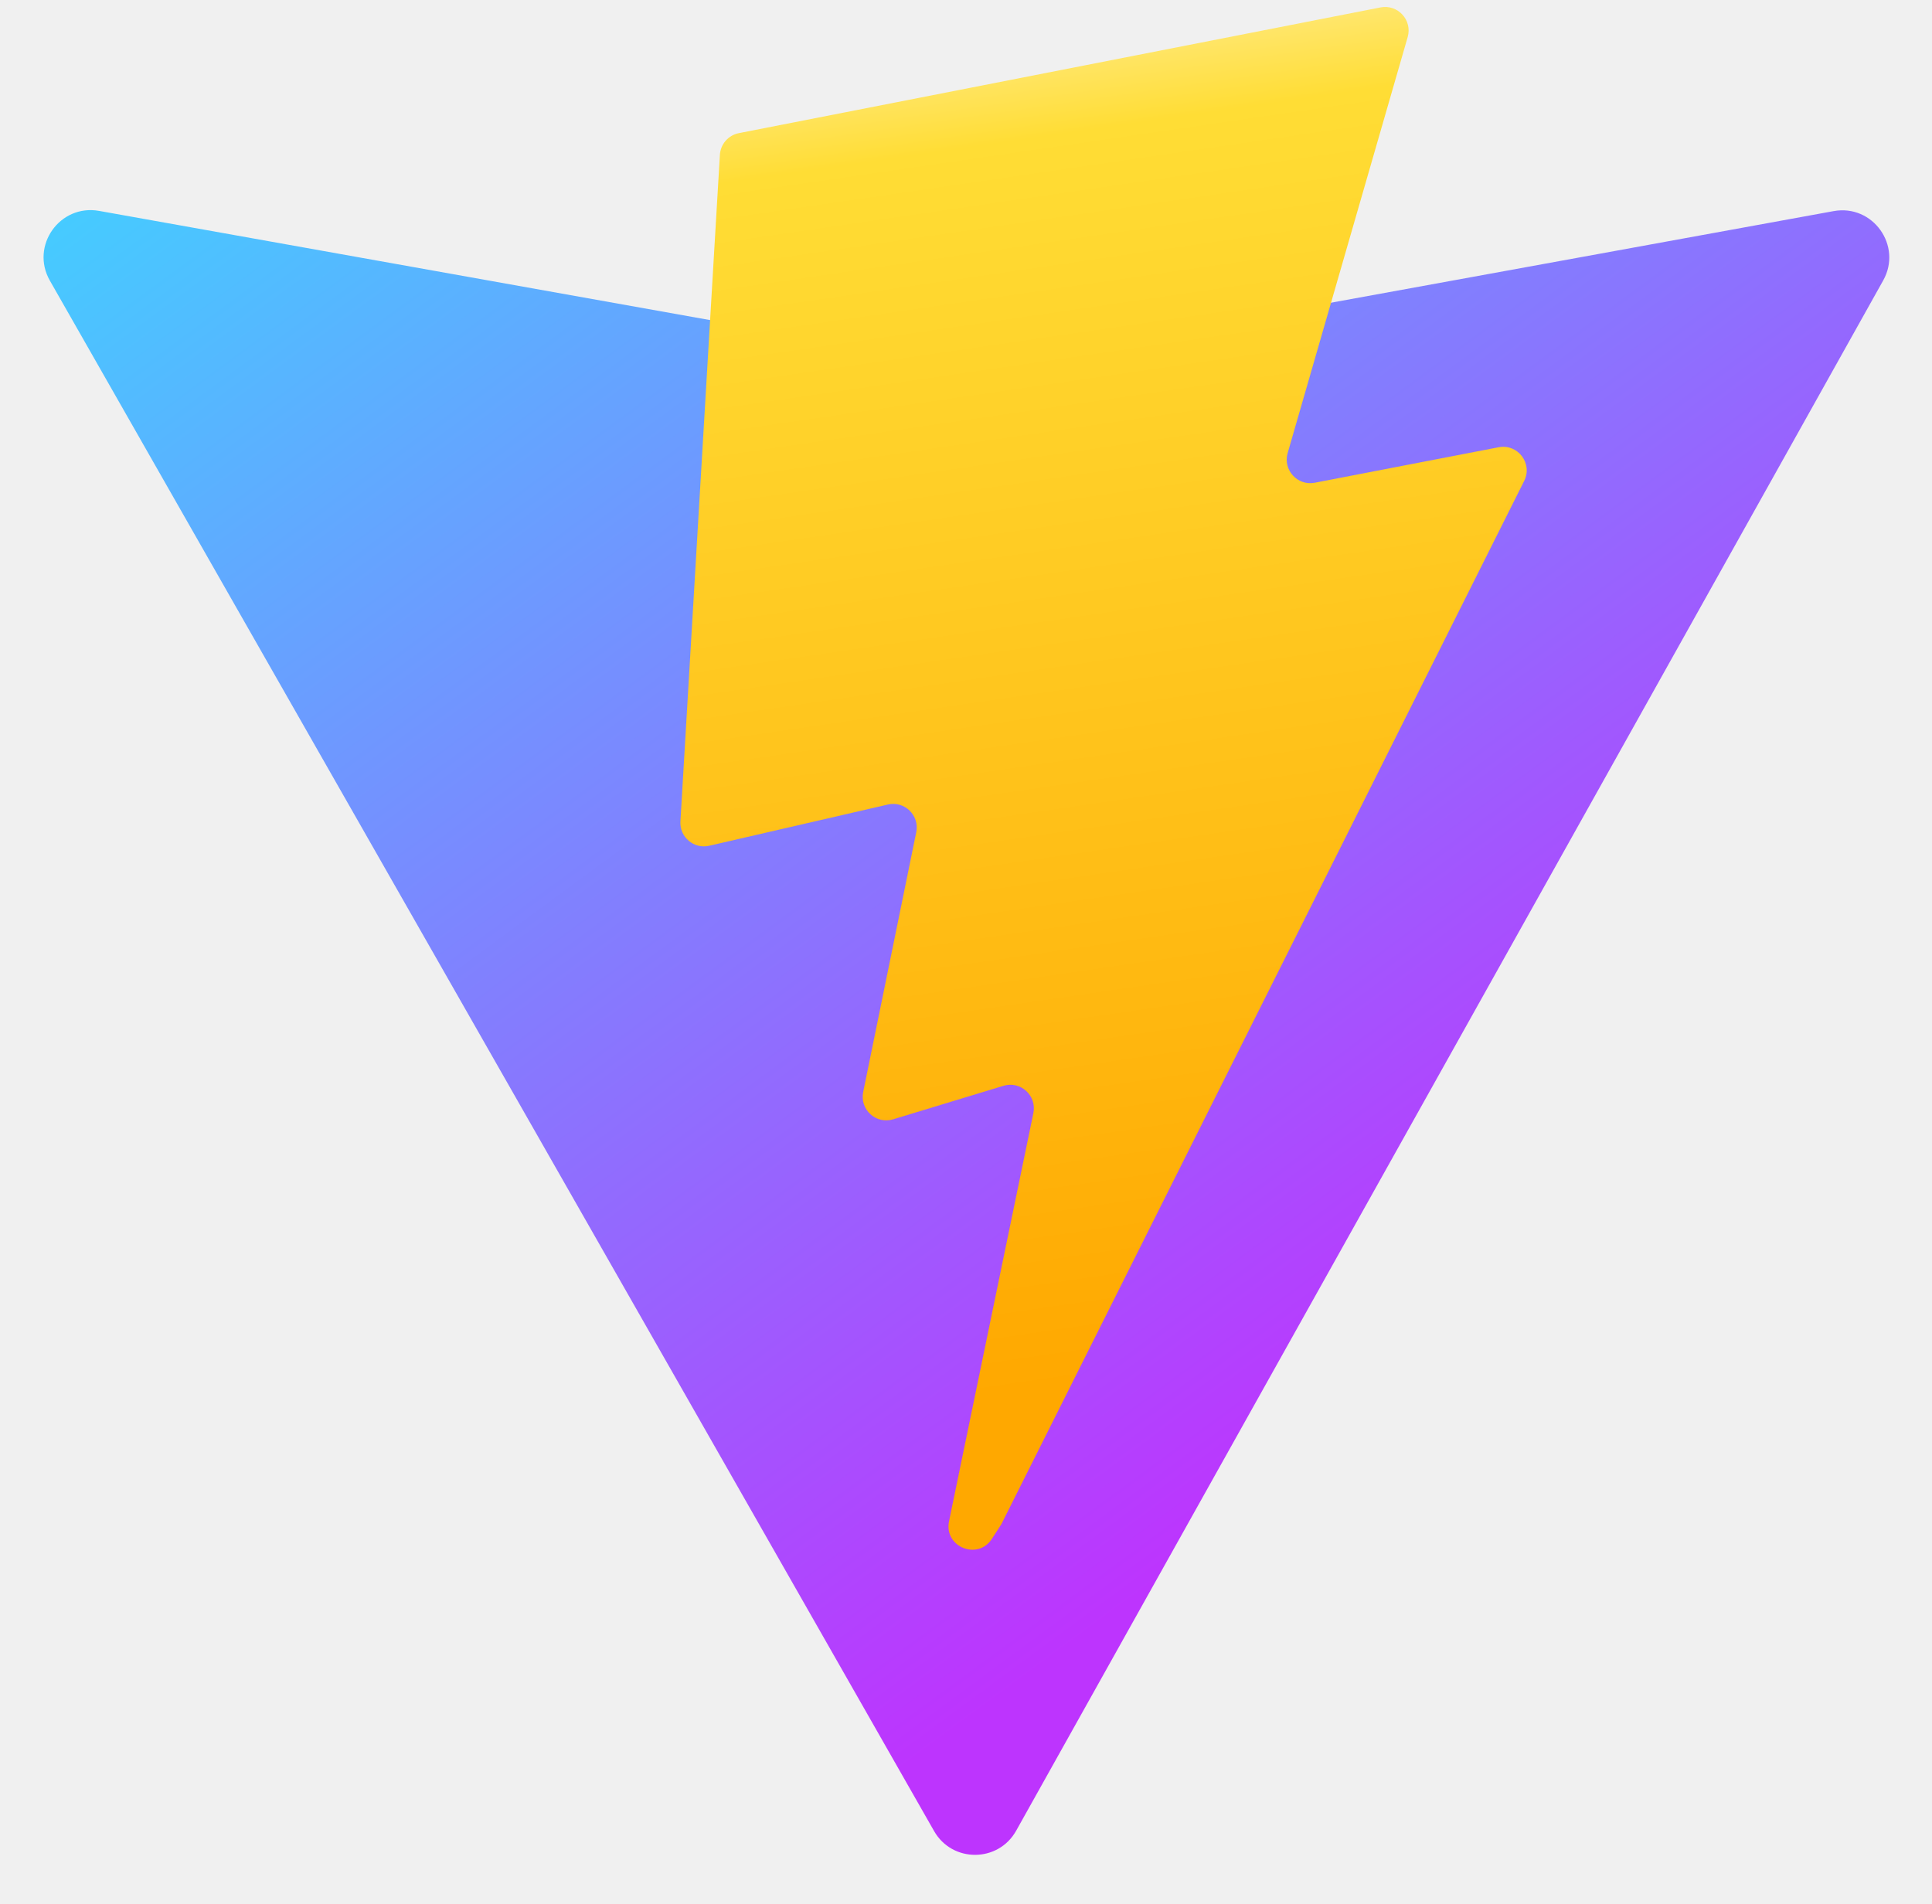
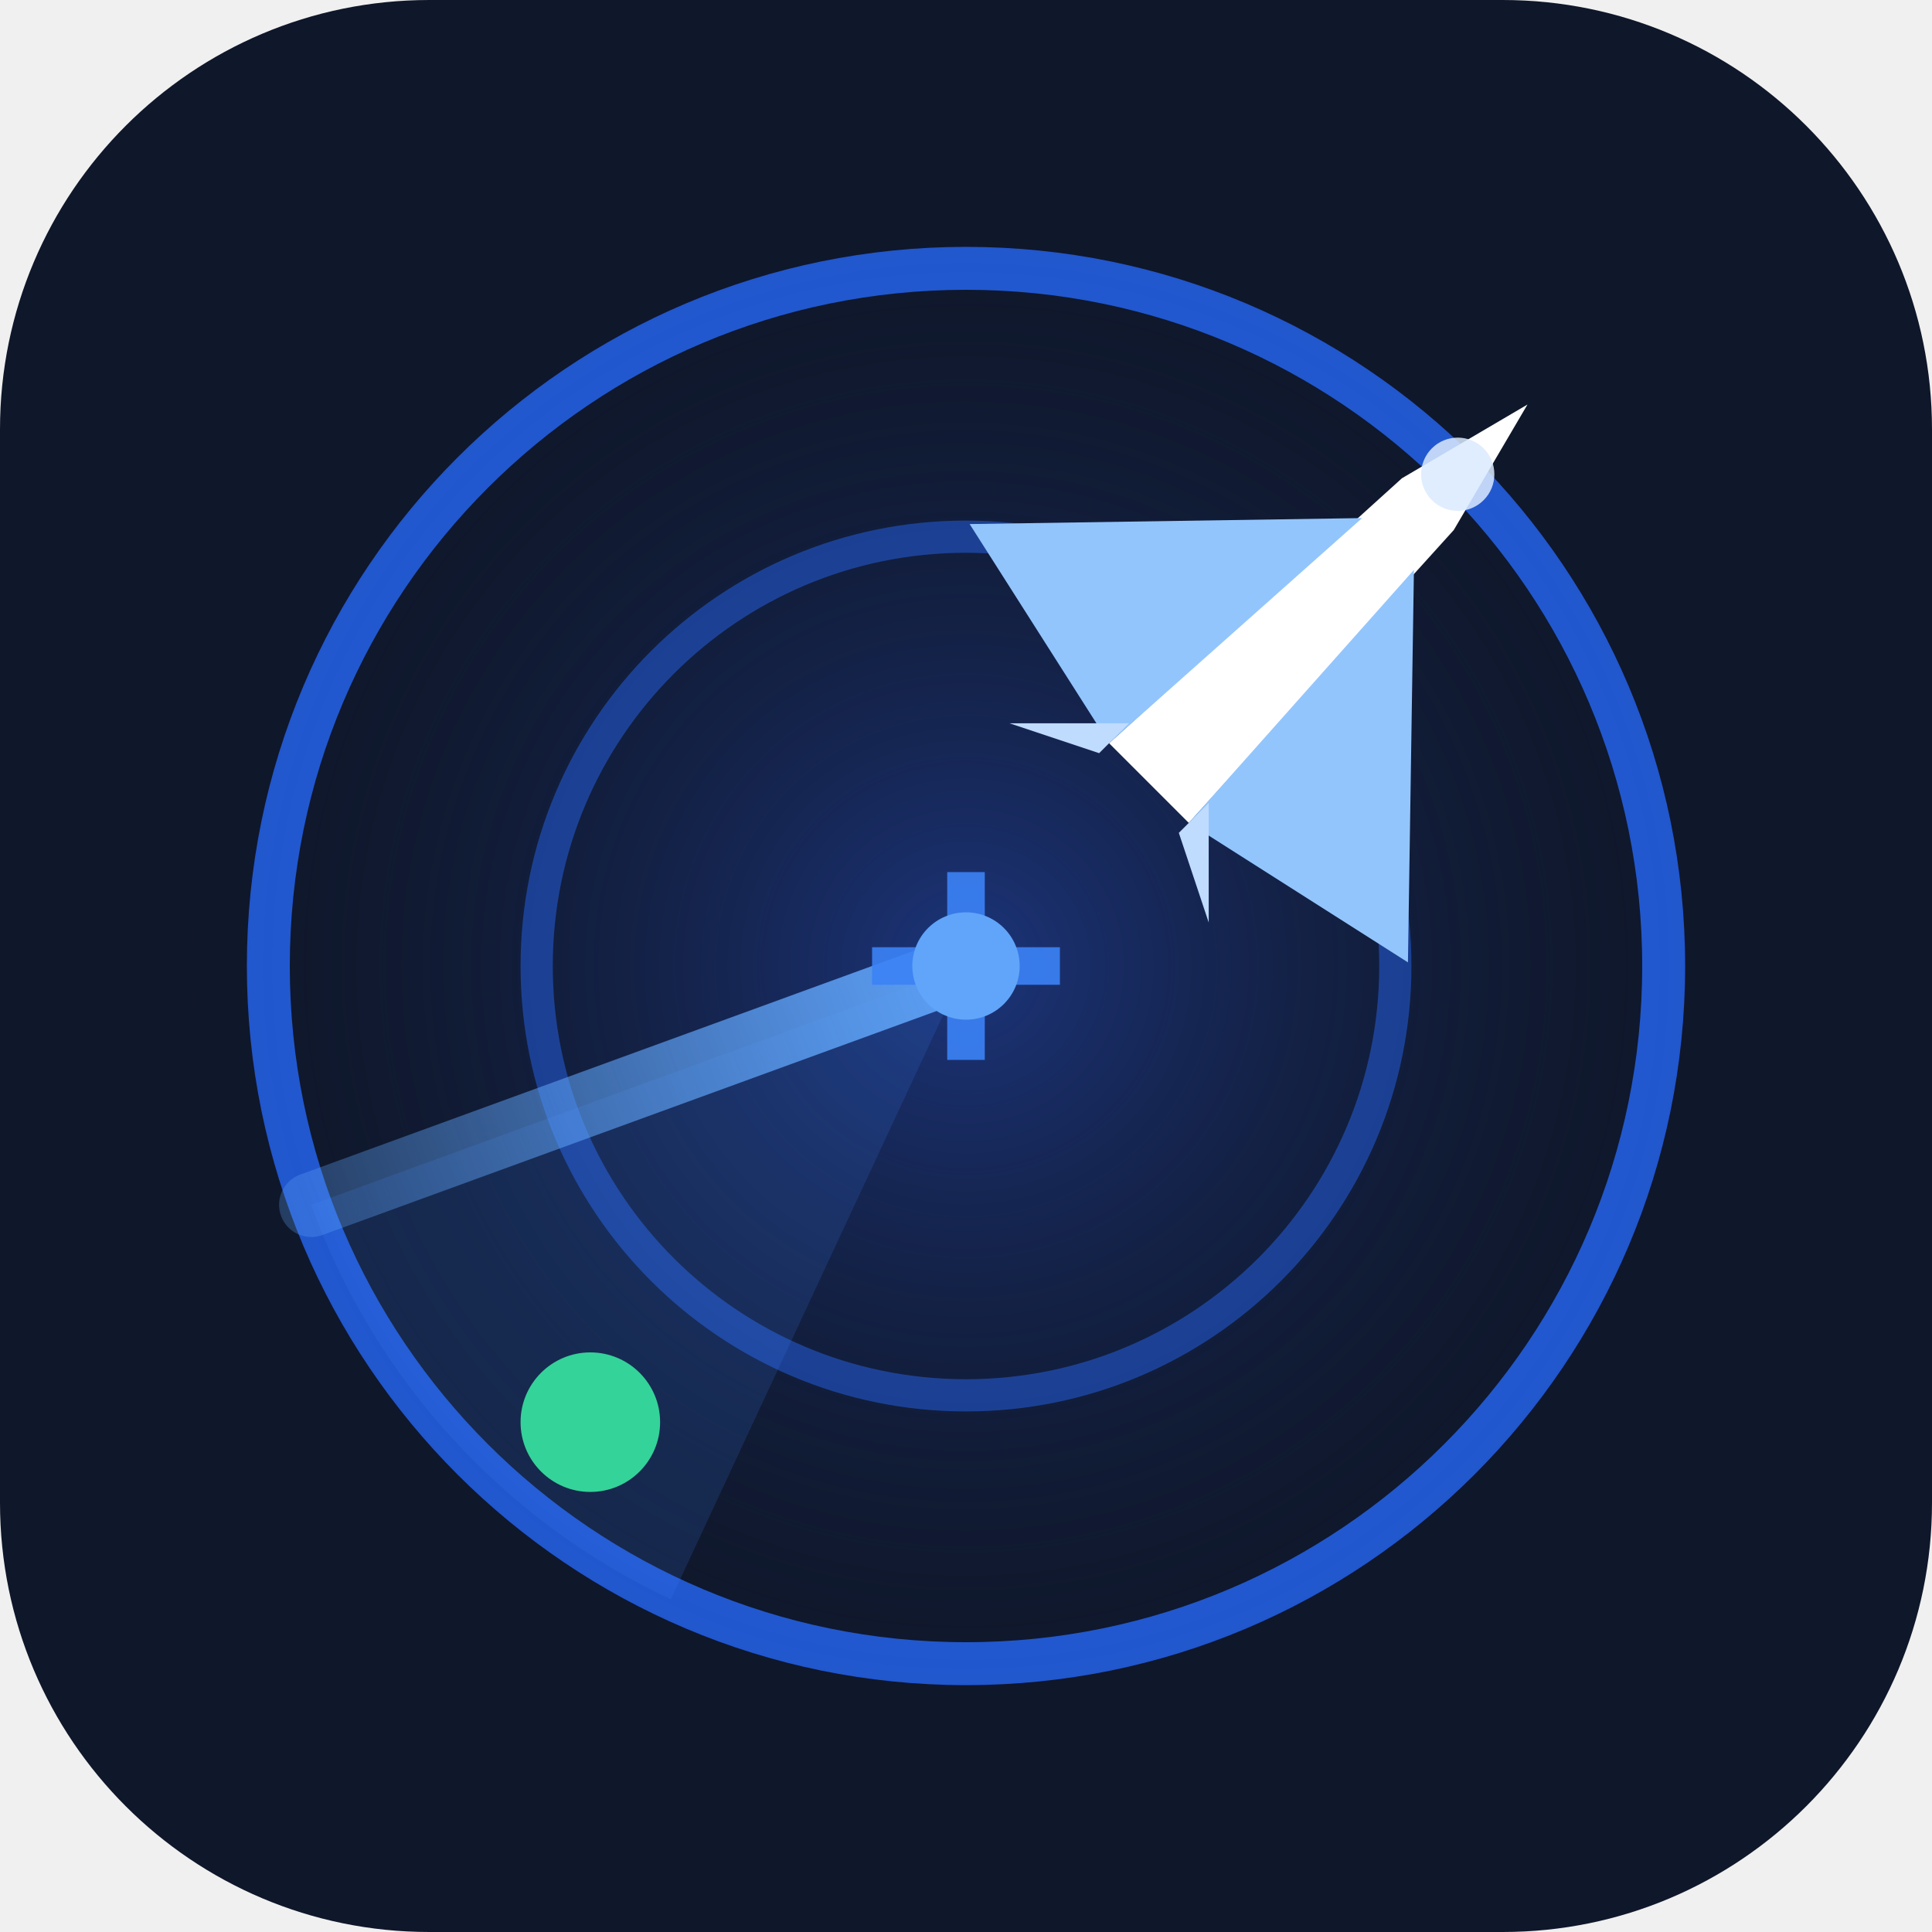
- <svg xmlns="http://www.w3.org/2000/svg" width="410" height="404" viewBox="0 0 410 404" fill="none">
-   <path d="M399.641 59.525L215.643 388.545C211.844 395.338 202.084 395.378 198.228 388.618L10.582 59.556C6.381 52.19 12.68 43.267 21.028 44.759L205.223 77.682C206.398 77.892 207.601 77.89 208.776 77.676L389.119 44.806C397.439 43.289 403.768 52.143 399.641 59.525Z" fill="url(#paint0_linear)" />
-   <path d="M292.965 1.574L156.801 28.255C154.563 28.694 152.906 30.59 152.771 32.866L144.395 174.33C144.198 177.662 147.258 180.248 150.51 179.498L188.42 170.749C191.967 169.931 195.172 173.055 194.443 176.622L183.18 231.775C182.422 235.487 185.907 238.661 189.532 237.56L212.947 230.446C216.577 229.344 220.065 232.527 219.297 236.242L201.398 322.875C200.278 328.294 207.486 331.249 210.492 326.603L212.5 323.5L323.454 102.072C325.312 98.365 322.108 94.137 318.036 94.923L279.014 102.454C275.347 103.161 272.227 99.746 273.262 96.158L298.731 7.867C299.767 4.273 296.636 0.855 292.965 1.574Z" fill="url(#paint1_linear)" />
+ <svg xmlns="http://www.w3.org/2000/svg" width="1024" height="1024" viewBox="0 0 72 72" fill="none">
  <defs>
-     <linearGradient id="paint0_linear" x1="6" y1="33" x2="235" y2="344" gradientUnits="userSpaceOnUse">
-       <stop stop-color="#41D1FF" />
-       <stop offset="1" stop-color="#BD34FE" />
-     </linearGradient>
-     <linearGradient id="paint1_linear" x1="194.651" y1="8.818" x2="236.076" y2="292.989" gradientUnits="userSpaceOnUse">
-       <stop stop-color="#FFEA83" />
-       <stop offset="0.083" stop-color="#FFDD35" />
-       <stop offset="1" stop-color="#FFA800" />
+     <radialGradient id="radar" cx="36" cy="36" r="30" gradientUnits="userSpaceOnUse">
+       <stop offset="0%" stop-color="#1e3a8a" stop-opacity="0.85" />
+       <stop offset="100%" stop-color="#0f172a" stop-opacity="0" />
+     </radialGradient>
+     <linearGradient id="sweep" x1="36" y1="36" x2="10" y2="46" gradientUnits="userSpaceOnUse">
+       <stop offset="0%" stop-color="#60a5fa" stop-opacity="0.95" />
+       <stop offset="100%" stop-color="#60a5fa" stop-opacity="0.25" />
    </linearGradient>
  </defs>
+   <rect width="72" height="72" rx="16" fill="#0f172a" />
+   <circle cx="36" cy="36" r="34" fill="url(#radar)" />
+   <circle cx="36" cy="36" r="26" stroke="#2563eb" stroke-width="1.6" fill="none" opacity="0.85" />
+   <circle cx="36" cy="36" r="16" stroke="#2563eb" stroke-width="1.2" fill="none" opacity="0.5" />
+   <path d="M 36,36 L 25.0,59.6 A 26,26 0 0 1 11.6,44.9 Z" fill="#3b82f6" opacity="0.16" />
+   <line x1="36" y1="36" x2="11.6" y2="44.9" stroke="url(#sweep)" stroke-width="2.4" stroke-linecap="round" />
+   <line x1="32.5" y1="36" x2="39.5" y2="36" stroke="#3b82f6" stroke-width="1.4" opacity="0.9" />
+   <line x1="36" y1="32.5" x2="36" y2="39.5" stroke="#3b82f6" stroke-width="1.4" opacity="0.9" />
+   <circle cx="36" cy="36" r="2" fill="#60a5fa" />
+   <circle cx="22" cy="53" r="2.6" fill="#34d399" />
+   <g transform="translate(49.5,22.5) rotate(-45) scale(1.05)">
+     <polygon points="10,0  5,1.3  -9,2  -9,-2  5,-1.3" fill="#ffffff" />
+     <polygon points="3,1.3  -7,11  -9,2" fill="#93c5fd" />
+     <polygon points="3,-1.3  -7,-11  -9,-2" fill="#93c5fd" />
+     <polygon points="-8,2  -11,5  -9.5,2" fill="#bfdbfe" />
+     <polygon points="-8,-2  -11,-5  -9.5,-2" fill="#bfdbfe" />
+     <circle cx="6.5" cy="0" r="1.3" fill="#dbeafe" opacity="0.85" />
+   </g>
</svg>
